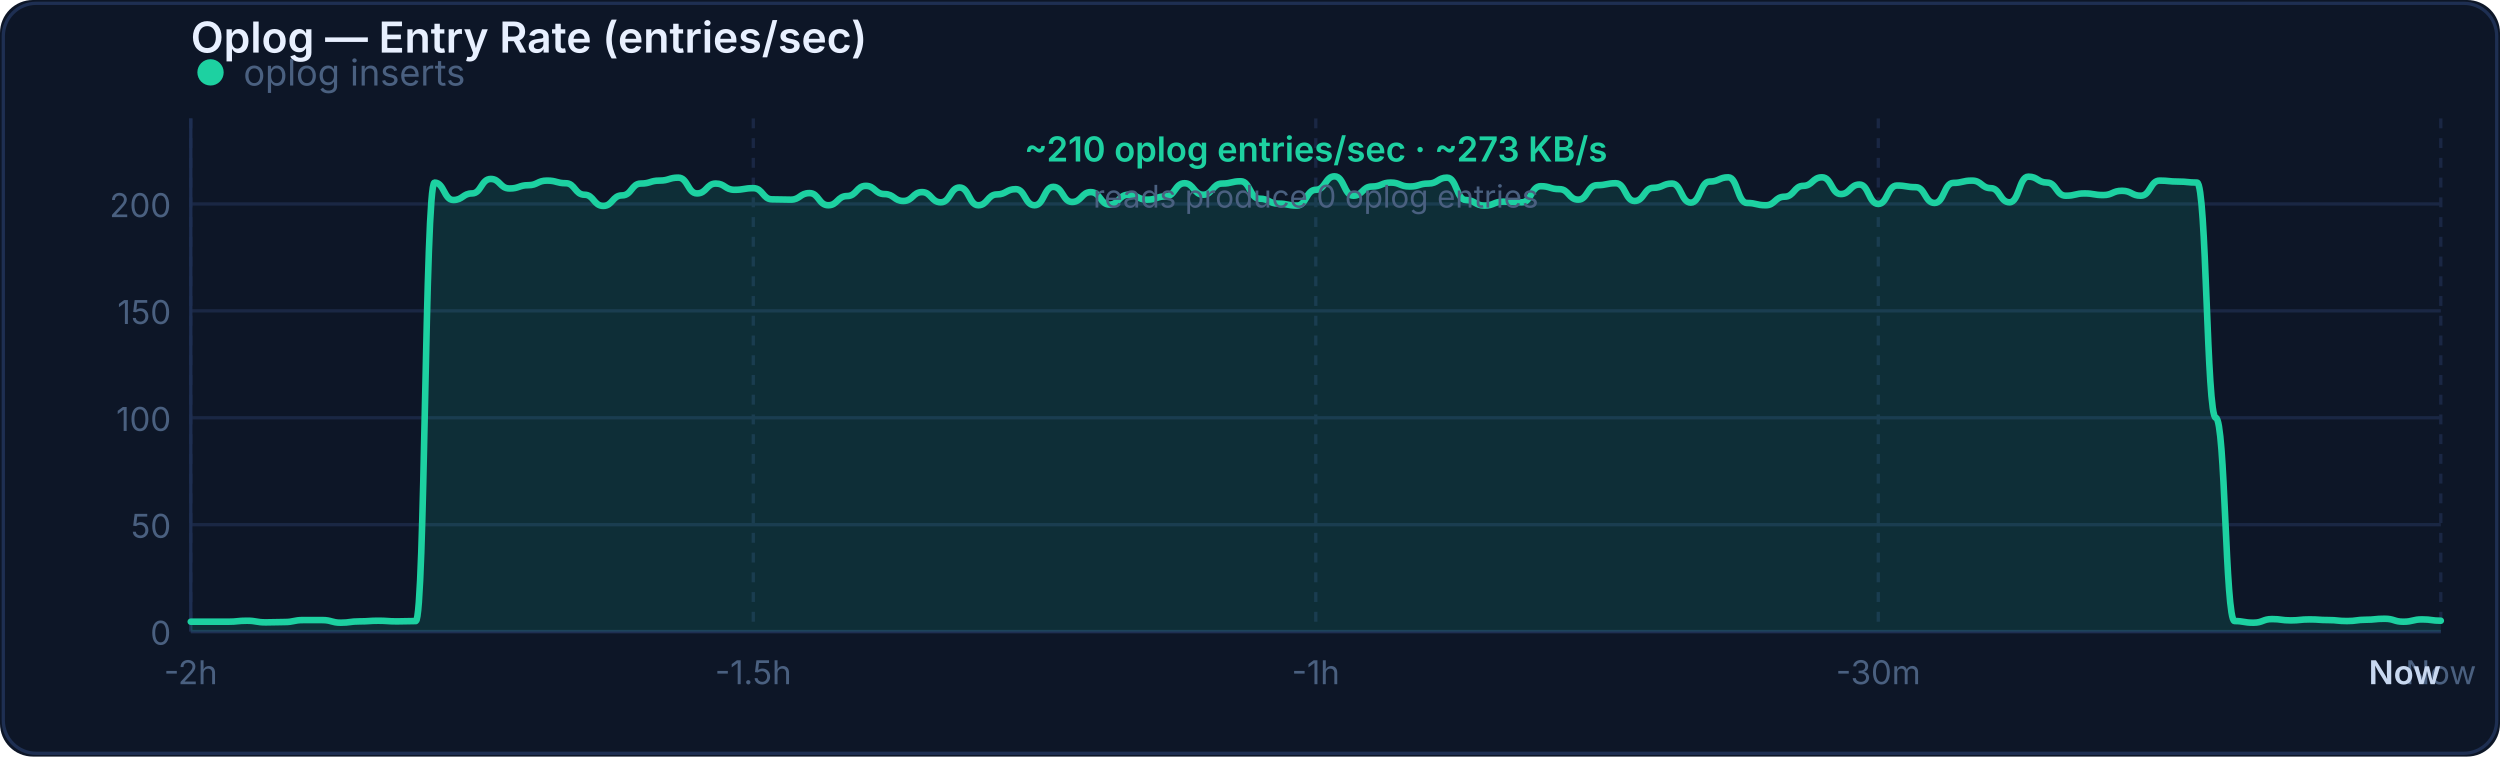
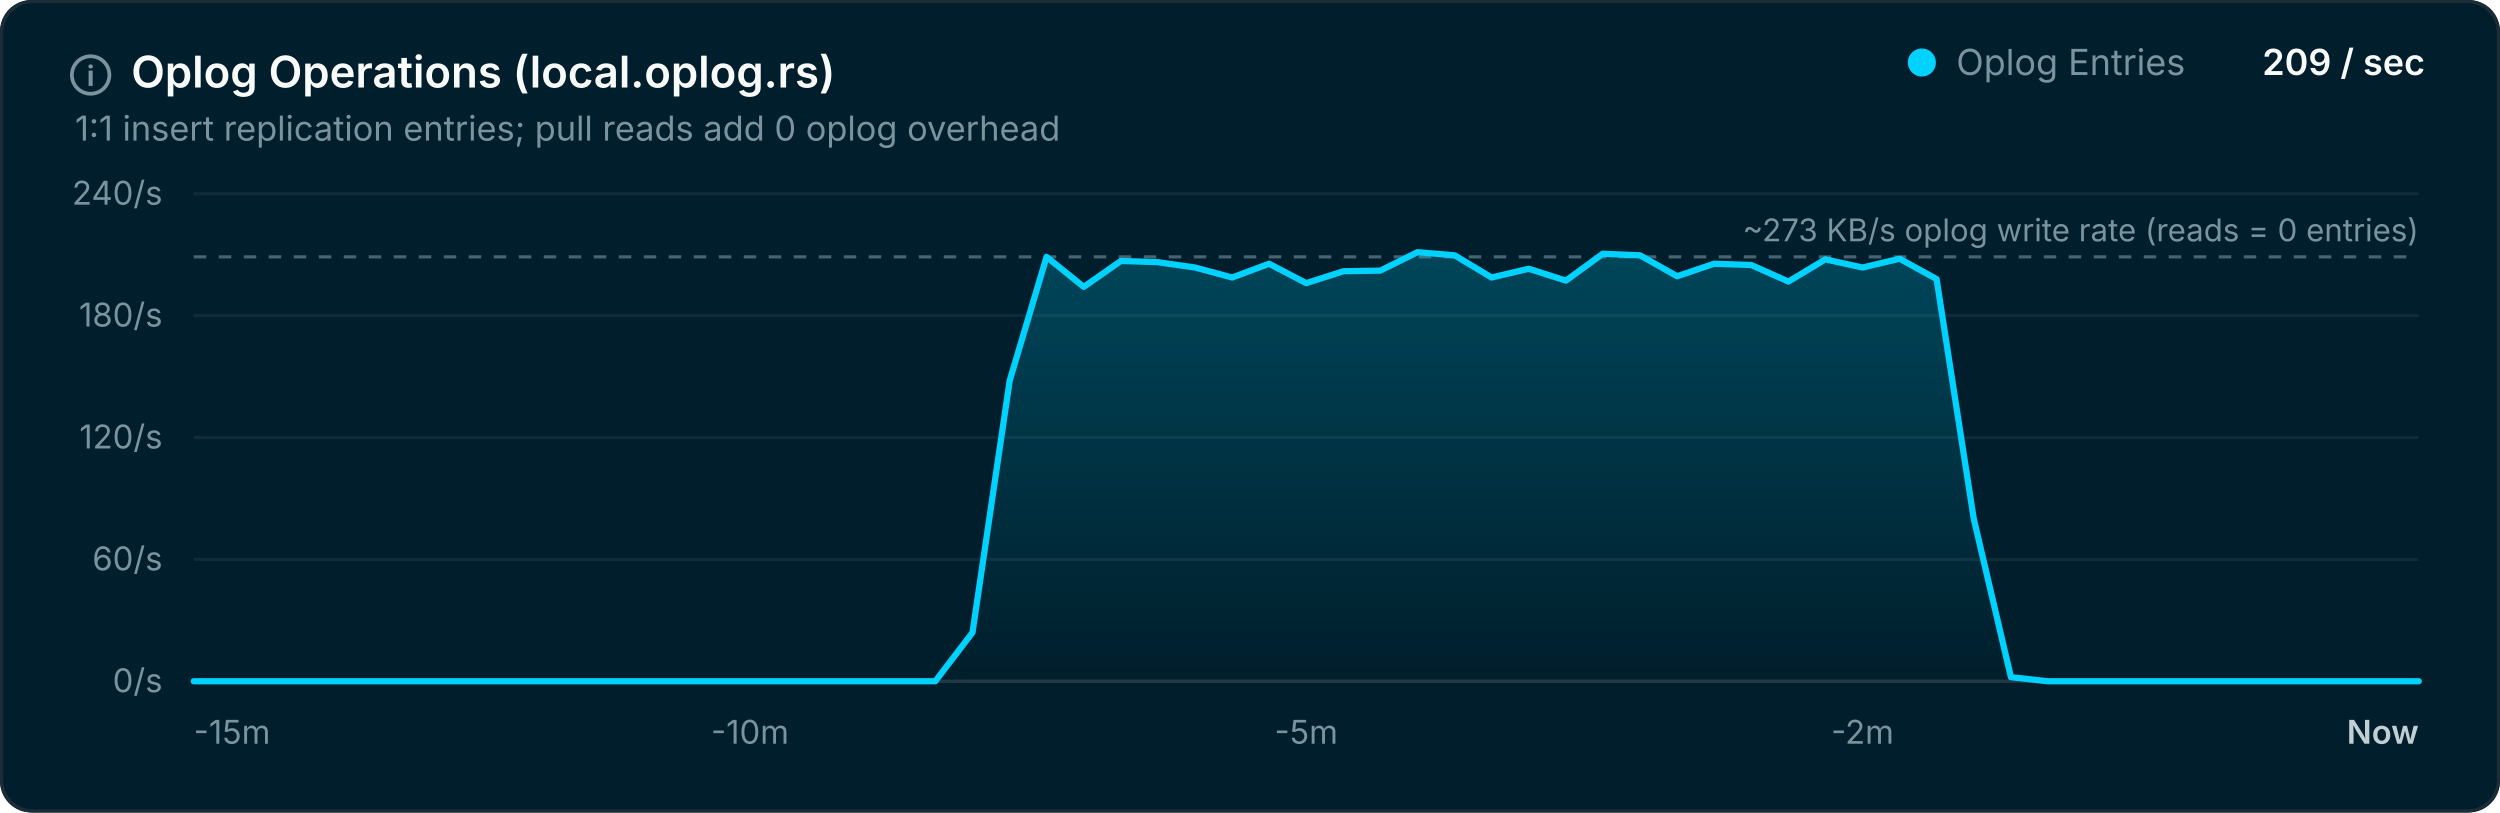
- <svg xmlns="http://www.w3.org/2000/svg" viewBox="0 0 760 230">
-   <rect width="760" height="230" fill="#0d1627" rx="10" />
-   <rect x="1" y="1" width="758" height="228" fill="none" stroke="#1e2f52" stroke-width="1" rx="10" />
-   <text x="58" y="16" font-family="'Instrument Sans','Inter',system-ui,sans-serif" font-size="13" font-weight="600" fill="#e8f0ff">Oplog — Entry Rate (entries/sec)</text>
-   <circle cx="64" cy="22" r="4" fill="#1dd1a1" />
-   <text x="74" y="26" font-family="'Instrument Sans','Inter',system-ui,sans-serif" font-size="11" fill="#4a6080">oplog inserts</text>
-   <line x1="58" y1="192.0" x2="742" y2="192.0" stroke="#1a2744" stroke-width="1" />
-   <text x="52" y="196.0" font-family="'Instrument Sans','Inter',system-ui,sans-serif" font-size="10" fill="#4a6080" text-anchor="end">0</text>
-   <line x1="58" y1="159.5" x2="742" y2="159.5" stroke="#1a2744" stroke-width="1" />
-   <text x="52" y="163.5" font-family="'Instrument Sans','Inter',system-ui,sans-serif" font-size="10" fill="#4a6080" text-anchor="end">50</text>
-   <line x1="58" y1="127.0" x2="742" y2="127.0" stroke="#1a2744" stroke-width="1" />
-   <text x="52" y="131.0" font-family="'Instrument Sans','Inter',system-ui,sans-serif" font-size="10" fill="#4a6080" text-anchor="end">100</text>
-   <line x1="58" y1="94.5" x2="742" y2="94.5" stroke="#1a2744" stroke-width="1" />
-   <text x="52" y="98.5" font-family="'Instrument Sans','Inter',system-ui,sans-serif" font-size="10" fill="#4a6080" text-anchor="end">150</text>
-   <line x1="58" y1="62.0" x2="742" y2="62.0" stroke="#1a2744" stroke-width="1" />
-   <text x="52" y="66.0" font-family="'Instrument Sans','Inter',system-ui,sans-serif" font-size="10" fill="#4a6080" text-anchor="end">200</text>
-   <line x1="58.0" y1="36" x2="58.0" y2="192" stroke="#1a2744" stroke-width="1" stroke-dasharray="3 3" />
-   <text x="58.0" y="208" font-family="'Instrument Sans','Inter',system-ui,sans-serif" font-size="10" fill="#4a6080" text-anchor="middle">-2h</text>
-   <line x1="229.0" y1="36" x2="229.0" y2="192" stroke="#1a2744" stroke-width="1" stroke-dasharray="3 3" />
-   <text x="229.0" y="208" font-family="'Instrument Sans','Inter',system-ui,sans-serif" font-size="10" fill="#4a6080" text-anchor="middle">-1.5h</text>
-   <line x1="400.0" y1="36" x2="400.0" y2="192" stroke="#1a2744" stroke-width="1" stroke-dasharray="3 3" />
-   <text x="400.0" y="208" font-family="'Instrument Sans','Inter',system-ui,sans-serif" font-size="10" fill="#4a6080" text-anchor="middle">-1h</text>
-   <line x1="571.0" y1="36" x2="571.0" y2="192" stroke="#1a2744" stroke-width="1" stroke-dasharray="3 3" />
-   <text x="571.0" y="208" font-family="'Instrument Sans','Inter',system-ui,sans-serif" font-size="10" fill="#4a6080" text-anchor="middle">-30m</text>
-   <line x1="742.0" y1="36" x2="742.0" y2="192" stroke="#1a2744" stroke-width="1" stroke-dasharray="3 3" />
-   <text x="742.0" y="208" font-family="'Instrument Sans','Inter',system-ui,sans-serif" font-size="10" fill="#4a6080" text-anchor="middle">Now</text>
-   <line x1="58" y1="36" x2="58" y2="192" stroke="#1e2f52" stroke-width="1" />
-   <line x1="58" y1="192" x2="742" y2="192" stroke="#1e2f52" stroke-width="1" />
-   <path d="M58.0,189.0 C60.9,189.0 60.9,189.0 63.7,189.0 C66.6,189.0 66.6,189.0 69.4,189.0 C72.2,189.0 72.2,188.7 75.1,188.7 C77.9,188.7 77.9,189.2 80.8,189.2 C83.7,189.2 83.7,189.1 86.5,189.1 C89.3,189.1 89.3,188.5 92.2,188.5 C95.1,188.5 95.1,188.5 97.9,188.5 C100.8,188.5 100.8,189.3 103.6,189.3 C106.4,189.3 106.4,188.9 109.3,188.9 C112.2,188.9 112.2,188.7 115.0,188.7 C117.8,188.7 117.8,188.9 120.7,188.9 C123.5,188.9 123.5,188.8 126.4,188.8 C129.2,188.8 129.2,55.5 132.1,55.5 C135.0,55.5 135.0,60.8 137.8,60.8 C140.7,60.8 140.7,58.8 143.5,58.8 C146.3,58.8 146.3,54.4 149.2,54.4 C152.0,54.4 152.0,57.3 154.9,57.3 C157.8,57.3 157.8,56.3 160.6,56.3 C163.4,56.3 163.4,54.9 166.3,54.9 C169.2,54.9 169.2,55.7 172.0,55.7 C174.8,55.7 174.8,59.2 177.7,59.2 C180.5,59.2 180.5,62.6 183.4,62.6 C186.2,62.6 186.2,59.4 189.1,59.4 C192.0,59.4 192.0,55.8 194.8,55.8 C197.7,55.8 197.7,54.9 200.5,54.9 C203.4,54.9 203.4,54.0 206.2,54.0 C209.1,54.0 209.1,58.8 211.9,58.8 C214.8,58.8 214.8,55.8 217.6,55.8 C220.4,55.8 220.4,57.7 223.3,57.7 C226.2,57.7 226.2,57.2 229.0,57.2 C231.9,57.2 231.9,60.6 234.7,60.6 C237.6,60.6 237.6,60.7 240.4,60.7 C243.2,60.7 243.2,58.7 246.1,58.7 C248.9,58.7 248.9,62.4 251.8,62.4 C254.6,62.4 254.6,59.6 257.5,59.6 C260.4,59.6 260.4,56.5 263.2,56.5 C266.0,56.5 266.0,59.0 268.9,59.0 C271.8,59.0 271.8,61.1 274.6,61.1 C277.5,61.1 277.5,58.4 280.3,58.4 C283.1,58.4 283.1,61.5 286.0,61.5 C288.9,61.5 288.9,57.0 291.7,57.0 C294.6,57.0 294.6,62.4 297.4,62.4 C300.2,62.4 300.2,59.1 303.1,59.1 C305.9,59.1 305.9,57.5 308.8,57.5 C311.6,57.5 311.6,62.4 314.5,62.4 C317.4,62.4 317.4,56.8 320.2,56.8 C323.1,56.8 323.1,61.4 325.9,61.4 C328.8,61.4 328.8,58.4 331.6,58.4 C334.5,58.4 334.5,62.2 337.3,62.2 C340.1,62.2 340.1,59.2 343.0,59.2 C345.9,59.2 345.9,60.7 348.7,60.7 C351.6,60.7 351.6,59.7 354.4,59.7 C357.2,59.7 357.2,55.7 360.1,55.7 C362.9,55.7 362.9,59.2 365.8,59.2 C368.6,59.2 368.6,55.8 371.5,55.8 C374.4,55.8 374.4,55.1 377.2,55.1 C380.0,55.1 380.0,60.4 382.9,60.4 C385.8,60.4 385.8,61.9 388.6,61.9 C391.4,61.9 391.4,62.5 394.3,62.5 C397.1,62.5 397.1,57.7 400.0,57.7 C402.9,57.7 402.9,53.6 405.7,53.6 C408.6,53.6 408.6,59.5 411.4,59.5 C414.2,59.5 414.2,56.7 417.1,56.7 C420.0,56.7 420.0,55.5 422.8,55.5 C425.6,55.5 425.6,56.7 428.5,56.7 C431.4,56.7 431.4,55.8 434.2,55.8 C437.1,55.8 437.1,54.0 439.9,54.0 C442.8,54.0 442.8,60.8 445.6,60.8 C448.4,60.8 448.4,62.5 451.3,62.5 C454.1,62.5 454.1,61.3 457.0,61.3 C459.9,61.3 459.9,61.5 462.7,61.5 C465.5,61.5 465.5,56.6 468.4,56.6 C471.2,56.6 471.2,57.5 474.1,57.5 C476.9,57.5 476.9,60.7 479.8,60.7 C482.6,60.7 482.6,56.3 485.5,56.3 C488.4,56.3 488.4,55.7 491.2,55.7 C494.1,55.7 494.1,61.1 496.9,61.1 C499.8,61.1 499.8,57.1 502.6,57.1 C505.5,57.1 505.5,55.8 508.3,55.8 C511.1,55.8 511.1,61.6 514.0,61.6 C516.9,61.6 516.9,55.2 519.7,55.2 C522.6,55.2 522.6,53.9 525.4,53.9 C528.2,53.9 528.2,61.7 531.1,61.7 C533.9,61.7 533.9,62.4 536.8,62.4 C539.6,62.4 539.6,59.8 542.5,59.8 C545.4,59.8 545.4,56.5 548.2,56.5 C551.0,56.5 551.0,53.9 553.9,53.9 C556.8,53.9 556.8,59.0 559.6,59.0 C562.4,59.0 562.4,56.1 565.3,56.1 C568.1,56.1 568.1,62.0 571.0,62.0 C573.8,62.0 573.8,56.4 576.7,56.4 C579.5,56.4 579.5,56.9 582.4,56.9 C585.2,56.9 585.2,61.7 588.1,61.7 C591.0,61.7 591.0,55.6 593.8,55.6 C596.6,55.6 596.6,54.9 599.5,54.9 C602.4,54.9 602.4,57.2 605.2,57.2 C608.0,57.2 608.0,61.5 610.9,61.5 C613.8,61.5 613.8,53.7 616.6,53.7 C619.5,53.7 619.5,55.5 622.3,55.5 C625.1,55.5 625.1,59.5 628.0,59.5 C630.9,59.5 630.9,58.8 633.7,58.8 C636.5,58.8 636.5,59.3 639.4,59.3 C642.2,59.3 642.2,58.0 645.1,58.0 C648.0,58.0 648.0,59.5 650.8,59.5 C653.7,59.5 653.7,54.9 656.5,54.9 C659.3,54.9 659.3,55.2 662.2,55.2 C665.0,55.2 665.0,55.5 667.9,55.5 C670.8,55.5 670.8,127.0 673.6,127.0 C676.5,127.0 676.5,188.8 679.3,188.8 C682.1,188.8 682.1,189.3 685.0,189.3 C687.9,189.3 687.9,188.2 690.7,188.2 C693.5,188.2 693.5,188.6 696.4,188.6 C699.2,188.6 699.2,188.3 702.1,188.3 C705.0,188.3 705.0,188.5 707.8,188.5 C710.6,188.5 710.6,188.8 713.5,188.8 C716.4,188.8 716.4,188.4 719.2,188.4 C722.0,188.4 722.0,188.1 724.9,188.1 C727.8,188.1 727.8,189.0 730.6,189.0 C733.5,189.0 733.5,188.3 736.3,188.3 C739.2,188.3 739.2,188.7 742.0,188.7 L742.0,192.0 L58.0,192.0 Z" fill="rgba(29,209,161,0.13)" />
-   <path d="M58.0,189.0 C60.9,189.0 60.9,189.0 63.7,189.0 C66.6,189.0 66.6,189.0 69.4,189.0 C72.2,189.0 72.2,188.7 75.1,188.7 C77.9,188.7 77.9,189.2 80.8,189.2 C83.7,189.2 83.7,189.1 86.5,189.1 C89.3,189.1 89.3,188.5 92.2,188.5 C95.1,188.5 95.1,188.5 97.9,188.5 C100.8,188.5 100.8,189.3 103.6,189.3 C106.4,189.3 106.4,188.9 109.3,188.9 C112.2,188.9 112.2,188.7 115.0,188.7 C117.8,188.7 117.8,188.9 120.7,188.9 C123.5,188.9 123.5,188.8 126.4,188.8 C129.2,188.8 129.2,55.5 132.1,55.5 C135.0,55.5 135.0,60.8 137.8,60.8 C140.7,60.8 140.7,58.8 143.5,58.8 C146.3,58.8 146.3,54.4 149.2,54.4 C152.0,54.4 152.0,57.3 154.9,57.3 C157.8,57.3 157.8,56.3 160.6,56.3 C163.4,56.3 163.4,54.9 166.3,54.9 C169.2,54.9 169.2,55.7 172.0,55.7 C174.8,55.7 174.8,59.2 177.7,59.2 C180.5,59.2 180.5,62.6 183.4,62.6 C186.2,62.6 186.2,59.4 189.1,59.4 C192.0,59.4 192.0,55.8 194.8,55.8 C197.7,55.8 197.7,54.9 200.5,54.9 C203.4,54.9 203.4,54.0 206.2,54.0 C209.1,54.0 209.1,58.8 211.9,58.8 C214.8,58.8 214.8,55.8 217.6,55.8 C220.4,55.8 220.4,57.7 223.3,57.7 C226.2,57.7 226.2,57.2 229.0,57.2 C231.9,57.2 231.9,60.6 234.7,60.6 C237.6,60.6 237.6,60.7 240.4,60.7 C243.2,60.7 243.2,58.7 246.1,58.7 C248.9,58.7 248.9,62.4 251.8,62.4 C254.6,62.4 254.6,59.6 257.5,59.6 C260.4,59.6 260.4,56.5 263.2,56.5 C266.0,56.5 266.0,59.0 268.9,59.0 C271.8,59.0 271.8,61.1 274.6,61.1 C277.5,61.1 277.5,58.4 280.3,58.4 C283.1,58.4 283.1,61.5 286.0,61.5 C288.9,61.5 288.9,57.0 291.7,57.0 C294.6,57.0 294.6,62.4 297.4,62.4 C300.2,62.4 300.2,59.1 303.1,59.1 C305.9,59.1 305.9,57.5 308.8,57.5 C311.6,57.5 311.6,62.4 314.5,62.4 C317.4,62.4 317.4,56.8 320.2,56.8 C323.1,56.8 323.1,61.4 325.9,61.4 C328.8,61.4 328.8,58.4 331.6,58.4 C334.5,58.4 334.5,62.2 337.3,62.2 C340.1,62.2 340.1,59.2 343.0,59.2 C345.9,59.2 345.9,60.7 348.7,60.7 C351.6,60.7 351.6,59.7 354.4,59.7 C357.2,59.7 357.2,55.7 360.1,55.7 C362.9,55.7 362.9,59.2 365.8,59.2 C368.6,59.2 368.6,55.8 371.5,55.8 C374.4,55.8 374.4,55.1 377.2,55.1 C380.0,55.1 380.0,60.4 382.9,60.4 C385.8,60.4 385.8,61.9 388.6,61.9 C391.4,61.9 391.4,62.5 394.3,62.5 C397.1,62.5 397.1,57.7 400.0,57.7 C402.9,57.7 402.9,53.6 405.7,53.6 C408.6,53.6 408.6,59.5 411.4,59.5 C414.2,59.5 414.2,56.7 417.1,56.7 C420.0,56.7 420.0,55.5 422.8,55.5 C425.6,55.5 425.6,56.7 428.5,56.7 C431.4,56.7 431.4,55.8 434.2,55.8 C437.1,55.8 437.1,54.0 439.9,54.0 C442.8,54.0 442.8,60.8 445.6,60.8 C448.4,60.8 448.4,62.5 451.3,62.5 C454.1,62.5 454.1,61.3 457.0,61.3 C459.9,61.3 459.9,61.5 462.7,61.5 C465.5,61.5 465.5,56.6 468.4,56.6 C471.2,56.6 471.2,57.5 474.1,57.5 C476.9,57.5 476.9,60.7 479.8,60.7 C482.6,60.7 482.6,56.3 485.5,56.3 C488.4,56.3 488.4,55.7 491.2,55.7 C494.1,55.7 494.1,61.1 496.9,61.1 C499.8,61.1 499.8,57.1 502.6,57.1 C505.5,57.1 505.5,55.8 508.3,55.8 C511.1,55.8 511.1,61.6 514.0,61.6 C516.9,61.6 516.9,55.2 519.7,55.2 C522.6,55.2 522.6,53.9 525.4,53.9 C528.2,53.9 528.2,61.7 531.1,61.7 C533.9,61.7 533.9,62.4 536.8,62.4 C539.6,62.4 539.6,59.8 542.5,59.8 C545.4,59.8 545.4,56.5 548.2,56.5 C551.0,56.5 551.0,53.9 553.9,53.9 C556.8,53.9 556.8,59.0 559.6,59.0 C562.4,59.0 562.4,56.1 565.3,56.1 C568.1,56.1 568.1,62.0 571.0,62.0 C573.8,62.0 573.8,56.4 576.7,56.4 C579.5,56.4 579.5,56.9 582.4,56.9 C585.2,56.9 585.2,61.7 588.1,61.7 C591.0,61.7 591.0,55.6 593.8,55.6 C596.6,55.6 596.6,54.9 599.5,54.9 C602.4,54.9 602.4,57.2 605.2,57.2 C608.0,57.2 608.0,61.5 610.9,61.5 C613.8,61.5 613.8,53.7 616.6,53.7 C619.5,53.7 619.5,55.5 622.3,55.5 C625.1,55.5 625.1,59.5 628.0,59.5 C630.9,59.5 630.9,58.8 633.7,58.8 C636.5,58.8 636.5,59.3 639.4,59.3 C642.2,59.3 642.2,58.0 645.1,58.0 C648.0,58.0 648.0,59.5 650.8,59.5 C653.7,59.5 653.7,54.9 656.5,54.9 C659.3,54.9 659.3,55.2 662.2,55.2 C665.0,55.2 665.0,55.5 667.9,55.5 C670.8,55.5 670.8,127.0 673.6,127.0 C676.5,127.0 676.5,188.8 679.3,188.8 C682.1,188.8 682.1,189.3 685.0,189.3 C687.9,189.3 687.9,188.2 690.7,188.2 C693.5,188.2 693.5,188.6 696.4,188.6 C699.2,188.6 699.2,188.3 702.1,188.3 C705.0,188.3 705.0,188.5 707.8,188.5 C710.6,188.5 710.6,188.8 713.5,188.8 C716.4,188.8 716.4,188.4 719.2,188.4 C722.0,188.4 722.0,188.1 724.9,188.1 C727.8,188.1 727.8,189.0 730.6,189.0 C733.5,189.0 733.5,188.3 736.3,188.3 C739.2,188.3 739.2,188.7 742.0,188.7" fill="none" stroke="#1dd1a1" stroke-width="2" stroke-linejoin="round" stroke-linecap="round" />
-   <text x="742" y="208" font-family="'Instrument Sans','Inter',system-ui,sans-serif" font-size="10" fill="#c8d8f0" text-anchor="end" font-weight="600">Now</text>
-   <text x="400.0" y="49.1" font-family="'Instrument Sans','Inter',system-ui,sans-serif" font-size="10.5" fill="#1dd1a1" text-anchor="middle" font-weight="600">~210 oplog entries/sec · ~273 KB/s</text>
-   <text x="400.0" y="63.1" font-family="'Instrument Sans','Inter',system-ui,sans-serif" font-size="9.5" fill="#4a6080" text-anchor="middle">reads produce 0 oplog entries</text>
+ <svg xmlns="http://www.w3.org/2000/svg" viewBox="0 0 800 260" width="800" height="260">
+   <defs>
+     <linearGradient id="grad_oplog_1" x1="0" y1="0" x2="0" y2="1">
+       <stop offset="0%" stop-color="#00ED64" stop-opacity="0.22" />
+       <stop offset="100%" stop-color="#00ED64" stop-opacity="0.0" />
+     </linearGradient>
+     <linearGradient id="grad_oplog_blue" x1="0" y1="0" x2="0" y2="1">
+       <stop offset="0%" stop-color="#00D2FF" stop-opacity="0.22" />
+       <stop offset="100%" stop-color="#00D2FF" stop-opacity="0.0" />
+     </linearGradient>
+     <linearGradient id="grad_oplog_amber" x1="0" y1="0" x2="0" y2="1">
+       <stop offset="0%" stop-color="#FFC010" stop-opacity="0.22" />
+       <stop offset="100%" stop-color="#FFC010" stop-opacity="0.0" />
+     </linearGradient>
+   </defs>
+   <rect width="800" height="260" fill="#001E2B" rx="10" />
+   <rect x="0.5" y="0.5" width="799" height="259" fill="none" stroke="#1C2D38" stroke-width="1" rx="10" />
+   <circle cx="29" cy="24" r="6" fill="none" stroke="#7A939E" stroke-width="1.2" />
+   <text x="29" y="27.5" font-family="'Instrument Sans', 'Inter', -apple-system, BlinkMacSystemFont, 'Segoe UI', sans-serif" font-size="9" font-weight="700" fill="#7A939E" text-anchor="middle">i</text>
+   <text x="42" y="28" font-family="'Instrument Sans', 'Inter', -apple-system, BlinkMacSystemFont, 'Segoe UI', sans-serif" font-size="14" font-weight="600" fill="#F9FBFA">Oplog Operations (local.oplog.rs)</text>
+   <text x="24" y="45" font-family="'Instrument Sans', 'Inter', -apple-system, BlinkMacSystemFont, 'Segoe UI', sans-serif" font-size="11" fill="#7A939E">1:1 insert replication entries; pull reads add 0 oplog overhead</text>
+   <circle cx="615" cy="20" r="4.5" fill="#00D2FF" />
+   <text x="626" y="24" font-family="'Instrument Sans', 'Inter', -apple-system, BlinkMacSystemFont, 'Segoe UI', sans-serif" font-size="11.5" fill="#7A939E">Oplog Entries</text>
+   <text x="776" y="24" font-family="'Instrument Sans', 'Inter', -apple-system, BlinkMacSystemFont, 'Segoe UI', sans-serif" font-size="11.5" font-weight="600" fill="#F9FBFA" text-anchor="end">209 / sec</text>
+   <line x1="62" y1="218.0" x2="774" y2="218.0" stroke="#112B38" stroke-width="1" />
+   <text x="52" y="221.5" font-family="'Instrument Sans', 'Inter', -apple-system, BlinkMacSystemFont, 'Segoe UI', sans-serif" font-size="10.5" fill="#7A939E" text-anchor="end">0/s</text>
+   <line x1="62" y1="179.0" x2="774" y2="179.0" stroke="#112B38" stroke-width="1" />
+   <text x="52" y="182.5" font-family="'Instrument Sans', 'Inter', -apple-system, BlinkMacSystemFont, 'Segoe UI', sans-serif" font-size="10.5" fill="#7A939E" text-anchor="end">60/s</text>
+   <line x1="62" y1="140.0" x2="774" y2="140.0" stroke="#112B38" stroke-width="1" />
+   <text x="52" y="143.5" font-family="'Instrument Sans', 'Inter', -apple-system, BlinkMacSystemFont, 'Segoe UI', sans-serif" font-size="10.5" fill="#7A939E" text-anchor="end">120/s</text>
+   <line x1="62" y1="101.0" x2="774" y2="101.0" stroke="#112B38" stroke-width="1" />
+   <text x="52" y="104.5" font-family="'Instrument Sans', 'Inter', -apple-system, BlinkMacSystemFont, 'Segoe UI', sans-serif" font-size="10.5" fill="#7A939E" text-anchor="end">180/s</text>
+   <line x1="62" y1="62.0" x2="774" y2="62.0" stroke="#112B38" stroke-width="1" />
+   <text x="52" y="65.5" font-family="'Instrument Sans', 'Inter', -apple-system, BlinkMacSystemFont, 'Segoe UI', sans-serif" font-size="10.5" fill="#7A939E" text-anchor="end">240/s</text>
+   <text x="62.0" y="238" font-family="'Instrument Sans', 'Inter', -apple-system, BlinkMacSystemFont, 'Segoe UI', sans-serif" font-size="10.5" font-weight="400" fill="#7A939E" text-anchor="start">-15m</text>
+   <text x="240.0" y="238" font-family="'Instrument Sans', 'Inter', -apple-system, BlinkMacSystemFont, 'Segoe UI', sans-serif" font-size="10.5" font-weight="400" fill="#7A939E" text-anchor="middle">-10m</text>
+   <text x="418.0" y="238" font-family="'Instrument Sans', 'Inter', -apple-system, BlinkMacSystemFont, 'Segoe UI', sans-serif" font-size="10.5" font-weight="400" fill="#7A939E" text-anchor="middle">-5m</text>
+   <text x="596.0" y="238" font-family="'Instrument Sans', 'Inter', -apple-system, BlinkMacSystemFont, 'Segoe UI', sans-serif" font-size="10.5" font-weight="400" fill="#7A939E" text-anchor="middle">-2m</text>
+   <text x="774.0" y="238" font-family="'Instrument Sans', 'Inter', -apple-system, BlinkMacSystemFont, 'Segoe UI', sans-serif" font-size="10.5" font-weight="600" fill="#C1CED4" text-anchor="end">Now</text>
+   <line x1="62" y1="218" x2="774" y2="218" stroke="#233B47" stroke-width="1" />
+   <line x1="62" y1="82.2" x2="774" y2="82.2" stroke="#7A939E" stroke-width="1" stroke-dasharray="4 4" opacity="0.6" />
+   <text x="774" y="77.2" font-family="'Instrument Sans', 'Inter', -apple-system, BlinkMacSystemFont, 'Segoe UI', sans-serif" font-size="10" fill="#7A939E" text-anchor="end">~273 KB/s oplog write rate (reads = 0 entries)</text>
+   <path d="M 62.0,218.0 L 73.9,218.0 L 85.7,218.0 L 97.6,218.0 L 109.5,218.0 L 121.3,218.0 L 133.2,218.0 L 145.1,218.0 L 156.9,218.0 L 168.8,218.0 L 180.7,218.0 L 192.5,218.0 L 204.4,218.0 L 216.3,218.0 L 228.1,218.0 L 240.0,218.0 L 251.9,218.0 L 263.7,218.0 L 275.6,218.0 L 287.5,218.0 L 299.3,218.0 L 311.2,202.4 L 323.1,121.8 L 334.9,82.2 L 346.8,91.8 L 358.7,83.5 L 370.5,83.9 L 382.4,85.6 L 394.3,88.8 L 406.1,84.4 L 418.0,90.6 L 429.9,86.8 L 441.7,86.6 L 453.6,80.7 L 465.5,81.7 L 477.3,88.8 L 489.2,86.0 L 501.1,89.8 L 512.9,81.2 L 524.8,81.7 L 536.7,88.4 L 548.5,84.4 L 560.4,84.8 L 572.3,90.1 L 584.1,83.0 L 596.0,85.6 L 607.9,82.8 L 619.7,89.3 L 631.6,166.0 L 643.5,216.7 L 655.3,218.0 L 667.2,218.0 L 679.1,218.0 L 690.9,218.0 L 702.8,218.0 L 714.7,218.0 L 726.5,218.0 L 738.4,218.0 L 750.3,218.0 L 762.1,218.0 L 774.0,218.0 L 774.0,218.0 L 62.0,218.0 Z" fill="url(#grad_oplog_blue)" />
+   <path d="M 62.0,218.0 L 73.9,218.0 L 85.7,218.0 L 97.6,218.0 L 109.5,218.0 L 121.3,218.0 L 133.2,218.0 L 145.1,218.0 L 156.9,218.0 L 168.8,218.0 L 180.7,218.0 L 192.5,218.0 L 204.4,218.0 L 216.3,218.0 L 228.1,218.0 L 240.0,218.0 L 251.9,218.0 L 263.7,218.0 L 275.6,218.0 L 287.5,218.0 L 299.3,218.0 L 311.2,202.4 L 323.1,121.8 L 334.9,82.2 L 346.8,91.8 L 358.7,83.5 L 370.5,83.9 L 382.4,85.6 L 394.3,88.8 L 406.1,84.4 L 418.0,90.6 L 429.9,86.8 L 441.7,86.6 L 453.6,80.7 L 465.5,81.7 L 477.3,88.8 L 489.2,86.0 L 501.1,89.8 L 512.9,81.2 L 524.8,81.7 L 536.7,88.4 L 548.5,84.4 L 560.4,84.8 L 572.3,90.1 L 584.1,83.0 L 596.0,85.6 L 607.9,82.8 L 619.7,89.3 L 631.6,166.0 L 643.5,216.7 L 655.3,218.0 L 667.2,218.0 L 679.1,218.0 L 690.9,218.0 L 702.8,218.0 L 714.7,218.0 L 726.5,218.0 L 738.4,218.0 L 750.3,218.0 L 762.1,218.0 L 774.0,218.0" fill="none" stroke="#00D2FF" stroke-width="2" stroke-linejoin="round" stroke-linecap="round" />
</svg>
